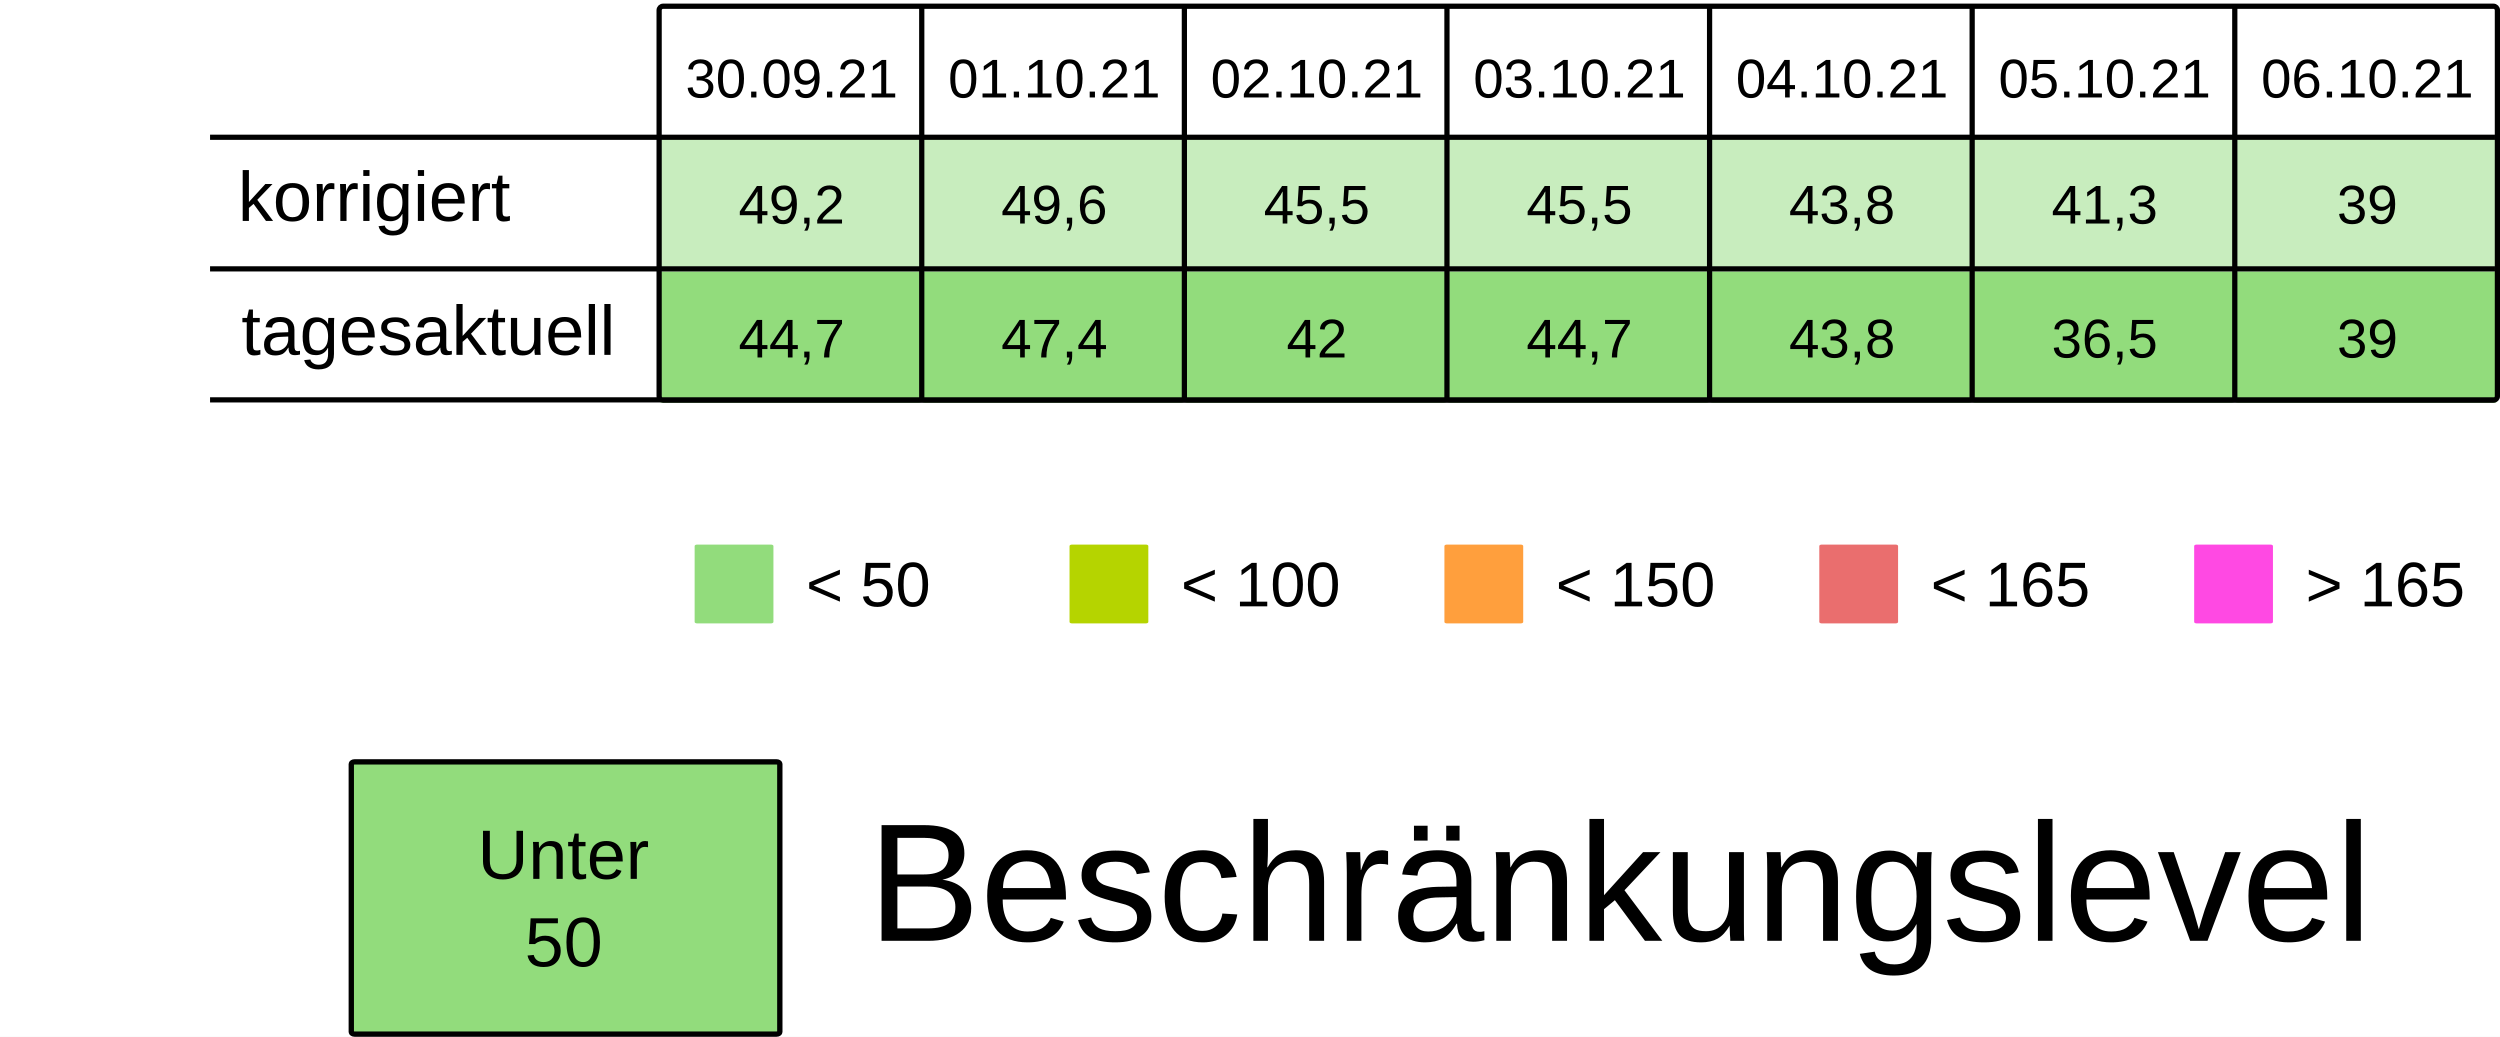
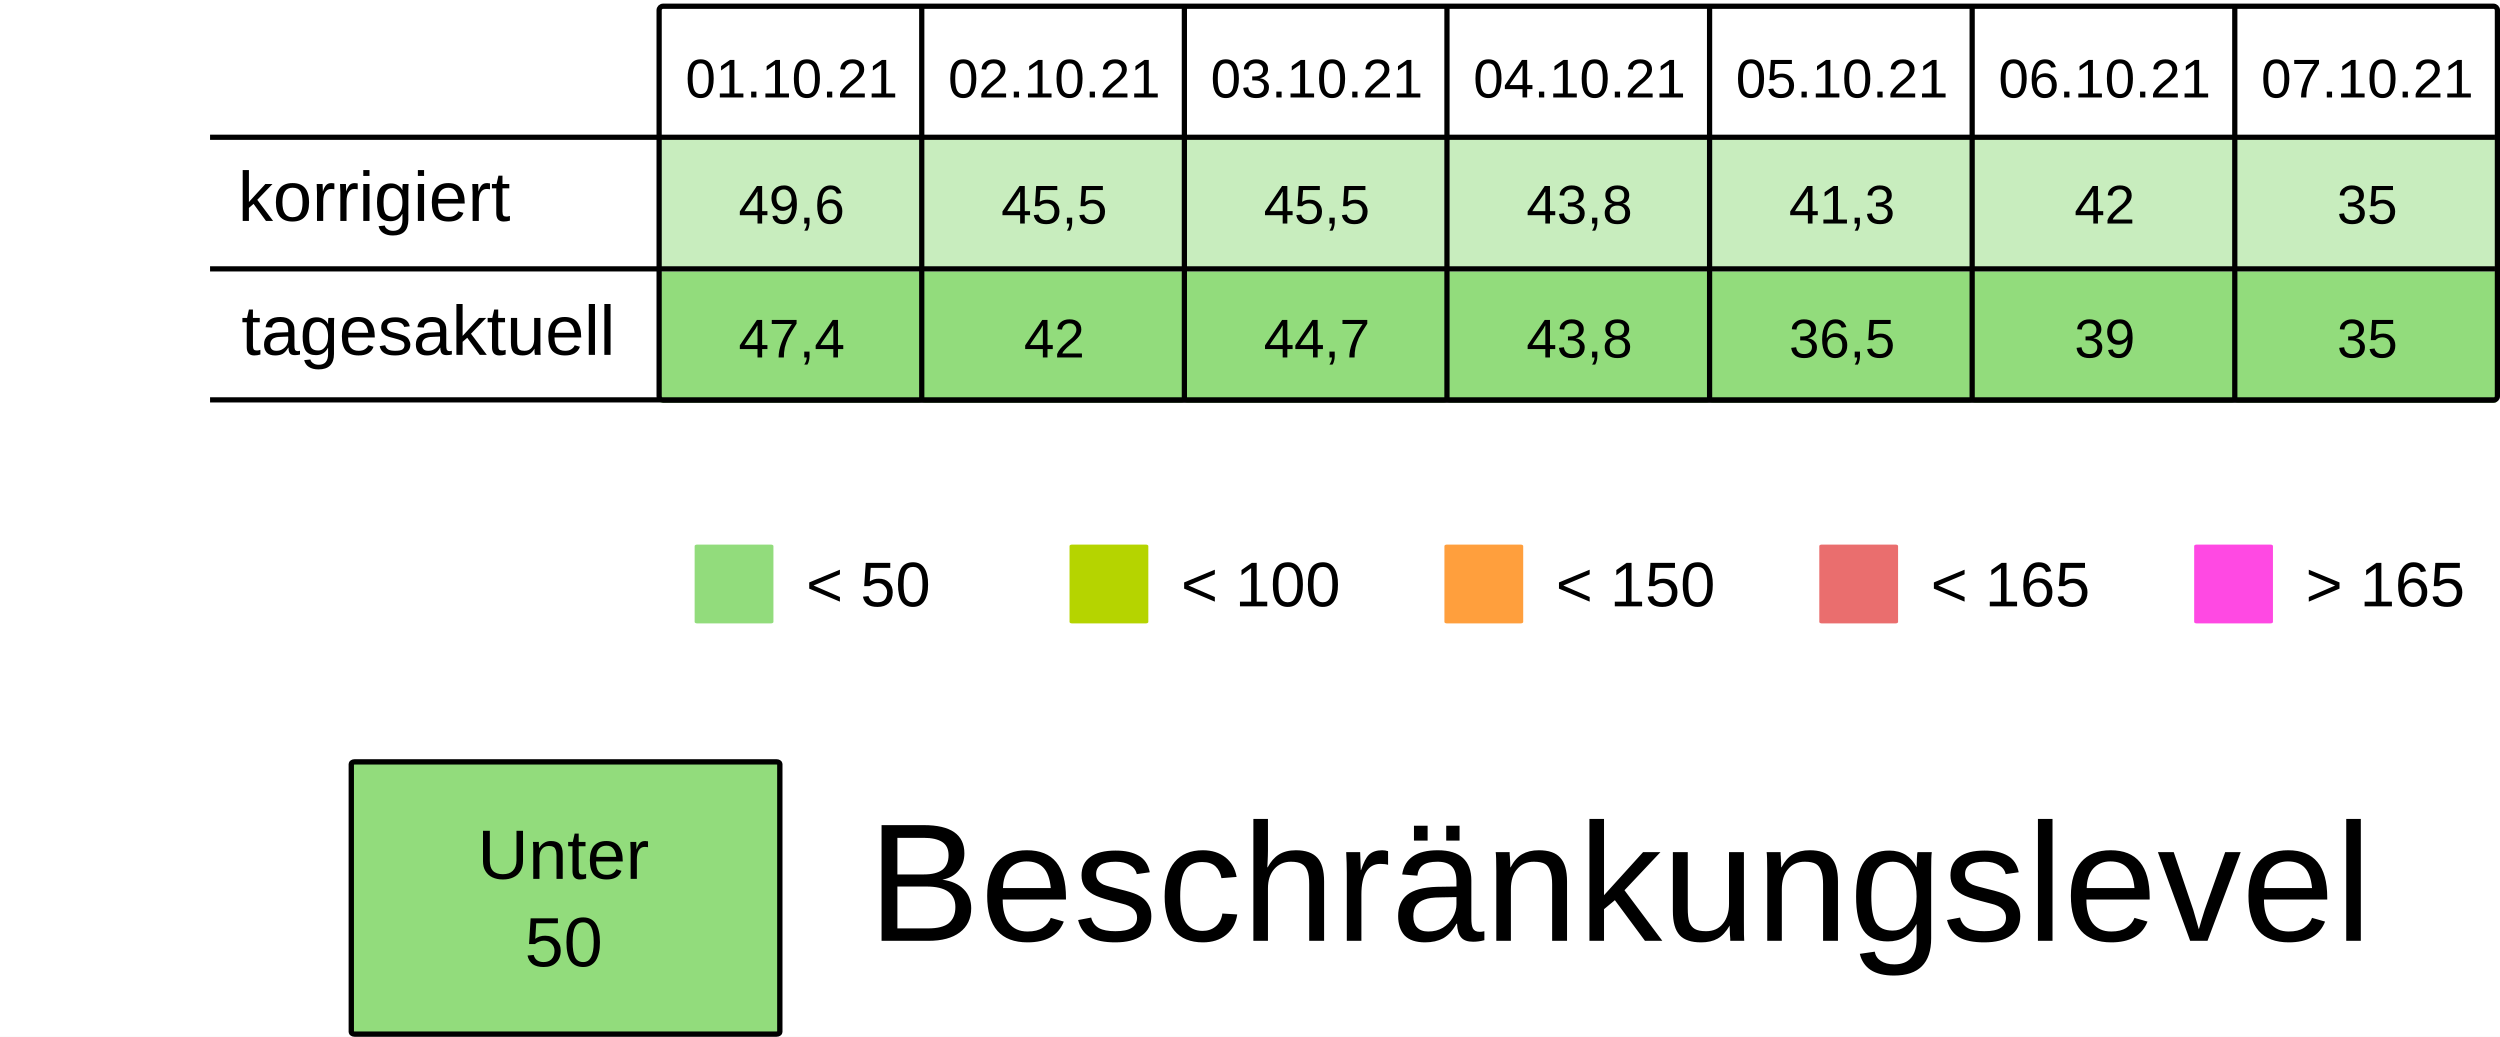
<svg xmlns="http://www.w3.org/2000/svg" viewBox="0 0 125.94 52.229" height="197.399" width="475.994">
  <rect width="100%" height="100%" x="-.001" fill="#fff" />
  <g transform="translate(-13.231 -25.355)">
    <rect ry=".106" rx=".169" y="32.284" x="46.434" height="6.615" width="13.229" fill="#92dc7c7F" />
    <rect ry=".106" rx=".169" y="32.284" x="59.664" height="6.615" width="13.229" fill="#92dc7c7F" />
    <rect ry=".106" rx=".169" y="32.284" x="72.893" height="6.615" width="13.229" fill="#92dc7c7F" />
    <rect ry=".106" rx=".169" y="32.284" x="86.122" height="6.615" width="13.229" fill="#92dc7c7F" />
    <rect ry=".106" rx=".169" y="32.284" x="99.351" height="6.615" width="13.229" fill="#92dc7c7F" />
    <rect ry=".106" rx=".169" y="32.284" x="112.58" height="6.615" width="13.229" fill="#92dc7c7F" />
    <rect ry=".106" rx=".169" y="32.284" x="125.809" height="6.615" width="13.229" fill="#92dc7c7F" />
    <text y="30.266" x="53.113" style="line-height:125%;-inkscape-font-specification:Arial;text-align:center" font-weight="400" font-size="2.749" letter-spacing="0" word-spacing="0" font-family="Arial" text-anchor="middle" stroke-width=".064">
-       <tspan style="text-align:center" y="30.266" x="53.113">30.09.21</tspan>
+       <tspan style="text-align:center" y="30.266" x="53.113">01.10.21</tspan>
    </text>
    <text y="30.266" x="66.342" style="line-height:125%;-inkscape-font-specification:Arial;text-align:center" font-weight="400" font-size="2.749" letter-spacing="0" word-spacing="0" font-family="Arial" text-anchor="middle" stroke-width=".064">
-       <tspan style="text-align:center" y="30.266" x="66.342">01.10.21</tspan>
+       <tspan style="text-align:center" y="30.266" x="66.342">02.10.21</tspan>
    </text>
    <text y="30.266" x="79.571" style="line-height:125%;-inkscape-font-specification:Arial;text-align:center" font-weight="400" font-size="2.749" letter-spacing="0" word-spacing="0" font-family="Arial" text-anchor="middle" stroke-width=".064">
-       <tspan style="text-align:center" y="30.266" x="79.571">02.10.21</tspan>
+       <tspan style="text-align:center" y="30.266" x="79.571">03.10.21</tspan>
    </text>
    <text y="30.266" x="92.8" style="line-height:125%;-inkscape-font-specification:Arial;text-align:center" font-weight="400" font-size="2.749" letter-spacing="0" word-spacing="0" font-family="Arial" text-anchor="middle" stroke-width=".064">
-       <tspan style="text-align:center" y="30.266" x="92.8">03.10.21</tspan>
+       <tspan style="text-align:center" y="30.266" x="92.8">04.10.21</tspan>
    </text>
    <text y="30.266" x="106.029" style="line-height:125%;-inkscape-font-specification:Arial;text-align:center" font-weight="400" font-size="2.749" letter-spacing="0" word-spacing="0" font-family="Arial" text-anchor="middle" stroke-width=".064">
-       <tspan style="text-align:center" y="30.266" x="106.029">04.10.21</tspan>
+       <tspan style="text-align:center" y="30.266" x="106.029">05.10.21</tspan>
    </text>
    <text y="30.266" x="119.258" style="line-height:125%;-inkscape-font-specification:Arial;text-align:center" font-weight="400" font-size="2.749" letter-spacing="0" word-spacing="0" font-family="Arial" text-anchor="middle" stroke-width=".064">
-       <tspan style="text-align:center" y="30.266" x="119.258">05.10.21</tspan>
+       <tspan style="text-align:center" y="30.266" x="119.258">06.10.21</tspan>
    </text>
    <text y="30.266" x="132.488" style="line-height:125%;-inkscape-font-specification:Arial;text-align:center" font-weight="400" font-size="2.749" letter-spacing="0" word-spacing="0" font-family="Arial" text-anchor="middle" stroke-width=".064">
-       <tspan style="text-align:center" y="30.266" x="132.488">06.10.21</tspan>
+       <tspan style="text-align:center" y="30.266" x="132.488">07.10.21</tspan>
    </text>
    <text y="36.616" x="53.113" style="line-height:125%;-inkscape-font-specification:Arial;text-align:center" font-weight="400" font-size="2.749" letter-spacing="0" word-spacing="0" font-family="Arial" text-anchor="middle" stroke-width=".064">
-       <tspan style="text-align:center" y="36.616" x="53.113">49,2</tspan>
+       <tspan style="text-align:center" y="36.616" x="53.113">49,6</tspan>
    </text>
    <text y="36.616" x="66.342" style="line-height:125%;-inkscape-font-specification:Arial;text-align:center" font-weight="400" font-size="2.749" letter-spacing="0" word-spacing="0" font-family="Arial" text-anchor="middle" stroke-width=".064">
-       <tspan style="text-align:center" y="36.616" x="66.342">49,6</tspan>
+       <tspan style="text-align:center" y="36.616" x="66.342">45,5</tspan>
    </text>
    <text y="36.616" x="79.571" style="line-height:125%;-inkscape-font-specification:Arial;text-align:center" font-weight="400" font-size="2.749" letter-spacing="0" word-spacing="0" font-family="Arial" text-anchor="middle" stroke-width=".064">
      <tspan style="text-align:center" y="36.616" x="79.571">45,5</tspan>
    </text>
    <text y="36.616" x="92.8" style="line-height:125%;-inkscape-font-specification:Arial;text-align:center" font-weight="400" font-size="2.749" letter-spacing="0" word-spacing="0" font-family="Arial" text-anchor="middle" stroke-width=".064">
-       <tspan style="text-align:center" y="36.616" x="92.8">45,5</tspan>
+       <tspan style="text-align:center" y="36.616" x="92.8">43,8</tspan>
    </text>
    <text y="36.616" x="106.029" style="line-height:125%;-inkscape-font-specification:Arial;text-align:center" font-weight="400" font-size="2.749" letter-spacing="0" word-spacing="0" font-family="Arial" text-anchor="middle" stroke-width=".064">
-       <tspan style="text-align:center" y="36.616" x="106.029">43,8</tspan>
+       <tspan style="text-align:center" y="36.616" x="106.029">41,3</tspan>
    </text>
    <text y="36.616" x="119.258" style="line-height:125%;-inkscape-font-specification:Arial;text-align:center" font-weight="400" font-size="2.749" letter-spacing="0" word-spacing="0" font-family="Arial" text-anchor="middle" stroke-width=".064">
-       <tspan style="text-align:center" y="36.616" x="119.258">41,3</tspan>
+       <tspan style="text-align:center" y="36.616" x="119.258">42</tspan>
    </text>
    <text y="36.616" x="132.488" style="line-height:125%;-inkscape-font-specification:Arial;text-align:center" font-weight="400" font-size="2.749" letter-spacing="0" word-spacing="0" font-family="Arial" text-anchor="middle" stroke-width=".064">
-       <tspan style="text-align:center" y="36.616" x="132.488">39</tspan>
+       <tspan style="text-align:center" y="36.616" x="132.488">35</tspan>
    </text>
    <rect ry=".071" rx=".12" y="52.79" x="48.224" height="3.969" width="3.969" fill="#92dc7c" />
    <text y="55.896" x="53.84" style="line-height:125%;-inkscape-font-specification:Arial" font-weight="400" font-size="3.175" letter-spacing="0" word-spacing="0" font-family="Arial" stroke-width=".265">
      <tspan y="55.896" x="53.84">&lt; 50</tspan>
    </text>
    <rect ry=".071" rx=".12" y="52.79" x="67.11" height="3.969" width="3.969" fill="#B5D400" />
    <text y="55.896" x="72.726" style="line-height:125%;-inkscape-font-specification:Arial" font-weight="400" font-size="3.175" letter-spacing="0" word-spacing="0" font-family="Arial" stroke-width=".265">
      <tspan y="55.896" x="72.726">&lt; 100</tspan>
    </text>
    <rect ry=".071" rx=".12" y="52.79" x="104.88" height="3.969" width="3.969" fill="#ea6e6e" />
    <text y="55.896" x="110.496" style="line-height:125%;-inkscape-font-specification:Arial" font-weight="400" font-size="3.175" letter-spacing="0" word-spacing="0" font-family="Arial" stroke-width=".265">
      <tspan y="55.896" x="110.496">&lt; 165</tspan>
    </text>
    <rect ry=".071" rx=".12" y="52.79" x="123.765" height="3.969" width="3.969" fill="#FF49E3" />
    <text y="55.896" x="129.381" style="line-height:125%;-inkscape-font-specification:Arial" font-weight="400" font-size="3.175" letter-spacing="0" word-spacing="0" font-family="Arial" stroke-width=".265">
      <tspan y="55.896" x="129.381">&gt; 165</tspan>
    </text>
    <rect ry=".071" rx=".12" y="52.79" x="85.995" height="3.969" width="3.969" fill="#ff9f3d" />
    <text y="55.896" x="91.61" style="line-height:125%;-inkscape-font-specification:Arial" font-weight="400" font-size="3.175" letter-spacing="0" word-spacing="0" font-family="Arial" stroke-width=".265">
      <tspan y="55.896" x="91.61">&lt; 150</tspan>
    </text>
    <rect ry=".106" rx=".169" y="39.031" x="46.435" height="6.615" width="13.229" fill="#92dc7c" />
    <rect ry=".106" rx=".169" y="39.031" x="59.665" height="6.615" width="13.229" fill="#92dc7c" />
    <rect ry=".106" rx=".169" y="39.031" x="72.894" height="6.615" width="13.229" fill="#92dc7c" />
    <rect ry=".106" rx=".169" y="39.031" x="86.123" height="6.615" width="13.229" fill="#92dc7c" />
    <rect ry=".106" rx=".169" y="39.031" x="99.352" height="6.615" width="13.229" fill="#92dc7c" />
    <rect ry=".106" rx=".169" y="39.031" x="112.581" height="6.615" width="13.229" fill="#92dc7c" />
    <rect ry=".106" rx=".169" y="39.031" x="125.81" height="6.615" width="13.229" fill="#92dc7c" />
    <text y="43.363" x="53.114" style="line-height:125%;-inkscape-font-specification:Arial;text-align:center" font-weight="400" font-size="2.749" letter-spacing="0" word-spacing="0" font-family="Arial" text-anchor="middle" stroke-width=".064">
-       <tspan style="text-align:center" y="43.363" x="53.114">44,7</tspan>
+       <tspan style="text-align:center" y="43.363" x="53.114">47,4</tspan>
    </text>
    <text y="43.363" x="66.343" style="line-height:125%;-inkscape-font-specification:Arial;text-align:center" font-weight="400" font-size="2.749" letter-spacing="0" word-spacing="0" font-family="Arial" text-anchor="middle" stroke-width=".064">
-       <tspan style="text-align:center" y="43.363" x="66.343">47,4</tspan>
+       <tspan style="text-align:center" y="43.363" x="66.343">42</tspan>
    </text>
    <text y="43.363" x="79.572" style="line-height:125%;-inkscape-font-specification:Arial;text-align:center" font-weight="400" font-size="2.749" letter-spacing="0" word-spacing="0" font-family="Arial" text-anchor="middle" stroke-width=".064">
-       <tspan style="text-align:center" y="43.363" x="79.572">42</tspan>
+       <tspan style="text-align:center" y="43.363" x="79.572">44,7</tspan>
    </text>
    <text y="43.363" x="92.801" style="line-height:125%;-inkscape-font-specification:Arial;text-align:center" font-weight="400" font-size="2.749" letter-spacing="0" word-spacing="0" font-family="Arial" text-anchor="middle" stroke-width=".064">
-       <tspan style="text-align:center" y="43.363" x="92.801">44,7</tspan>
+       <tspan style="text-align:center" y="43.363" x="92.801">43,8</tspan>
    </text>
    <text y="43.363" x="106.03" style="line-height:125%;-inkscape-font-specification:Arial;text-align:center" font-weight="400" font-size="2.749" letter-spacing="0" word-spacing="0" font-family="Arial" text-anchor="middle" stroke-width=".064">
-       <tspan style="text-align:center" y="43.363" x="106.03">43,8</tspan>
+       <tspan style="text-align:center" y="43.363" x="106.03">36,5</tspan>
    </text>
    <text y="43.363" x="119.259" style="line-height:125%;-inkscape-font-specification:Arial;text-align:center" font-weight="400" font-size="2.749" letter-spacing="0" word-spacing="0" font-family="Arial" text-anchor="middle" stroke-width=".064">
-       <tspan style="text-align:center" y="43.363" x="119.259">36,5</tspan>
+       <tspan style="text-align:center" y="43.363" x="119.259">39</tspan>
    </text>
    <text y="43.363" x="132.489" style="line-height:125%;-inkscape-font-specification:Arial;text-align:center" font-weight="400" font-size="2.749" letter-spacing="0" word-spacing="0" font-family="Arial" text-anchor="middle" stroke-width=".064">
-       <tspan style="text-align:center" y="43.363" x="132.489">39</tspan>
+       <tspan style="text-align:center" y="43.363" x="132.489">35</tspan>
    </text>
    <text style="line-height:125%;-inkscape-font-specification:Arial" x="25.224" y="36.483" font-weight="400" font-size="3.528" font-family="Arial" letter-spacing="0" word-spacing="0" stroke-width=".265">
      <tspan x="25.224" y="36.483">korrigiert</tspan>
    </text>
    <text style="line-height:125%;-inkscape-font-specification:Arial" x="25.396" y="43.23" font-weight="400" font-size="3.528" font-family="Arial" letter-spacing="0" word-spacing="0" stroke-width=".265">
      <tspan x="25.396" y="43.23">tagesaktuell</tspan>
    </text>
    <path d="M59.665 25.802v19.844zm13.23 0v19.844zm13.228 0v19.844zm13.23 0v19.844zm13.228 0v19.844zm13.23 0v19.844zM23.812 32.27h115.096zm0 6.629h115.096zm0 6.6h115.096zm22.823-19.83h92.206c.11 0 .2.09.2.2v19.445a.2.2 0 01-.2.2H46.635a.2.2 0 01-.2-.2V25.869c0-.11.089-.2.2-.2z" fill="none" stroke="#000" stroke-width=".264" />
    <rect ry=".108" rx=".169" y="63.735" x="30.927" height="13.715" width="21.588" fill="#92dc7c" stroke-miterlimit="0" stroke="#000" stroke-width=".269" />
    <text y="69.629" x="41.626" style="line-height:125%;-inkscape-font-specification:Arial;text-align:center" font-weight="400" font-size="3.528" letter-spacing="0" word-spacing="0" font-family="Arial" text-anchor="middle" stroke-width=".265">
      <tspan style="text-align:center" y="69.629" x="42.1">Unter</tspan>
      <tspan style="text-align:center" y="74.038" x="41.626">50</tspan>
    </text>
    <text style="line-height:125%;-inkscape-font-specification:Arial" x="56.955" y="72.75" font-weight="400" font-size="8.467" font-family="Arial" letter-spacing="0" word-spacing="0" stroke-width=".265">
      <tspan x="56.955" y="72.75">Beschränkungslevel</tspan>
    </text>
  </g>
</svg>
